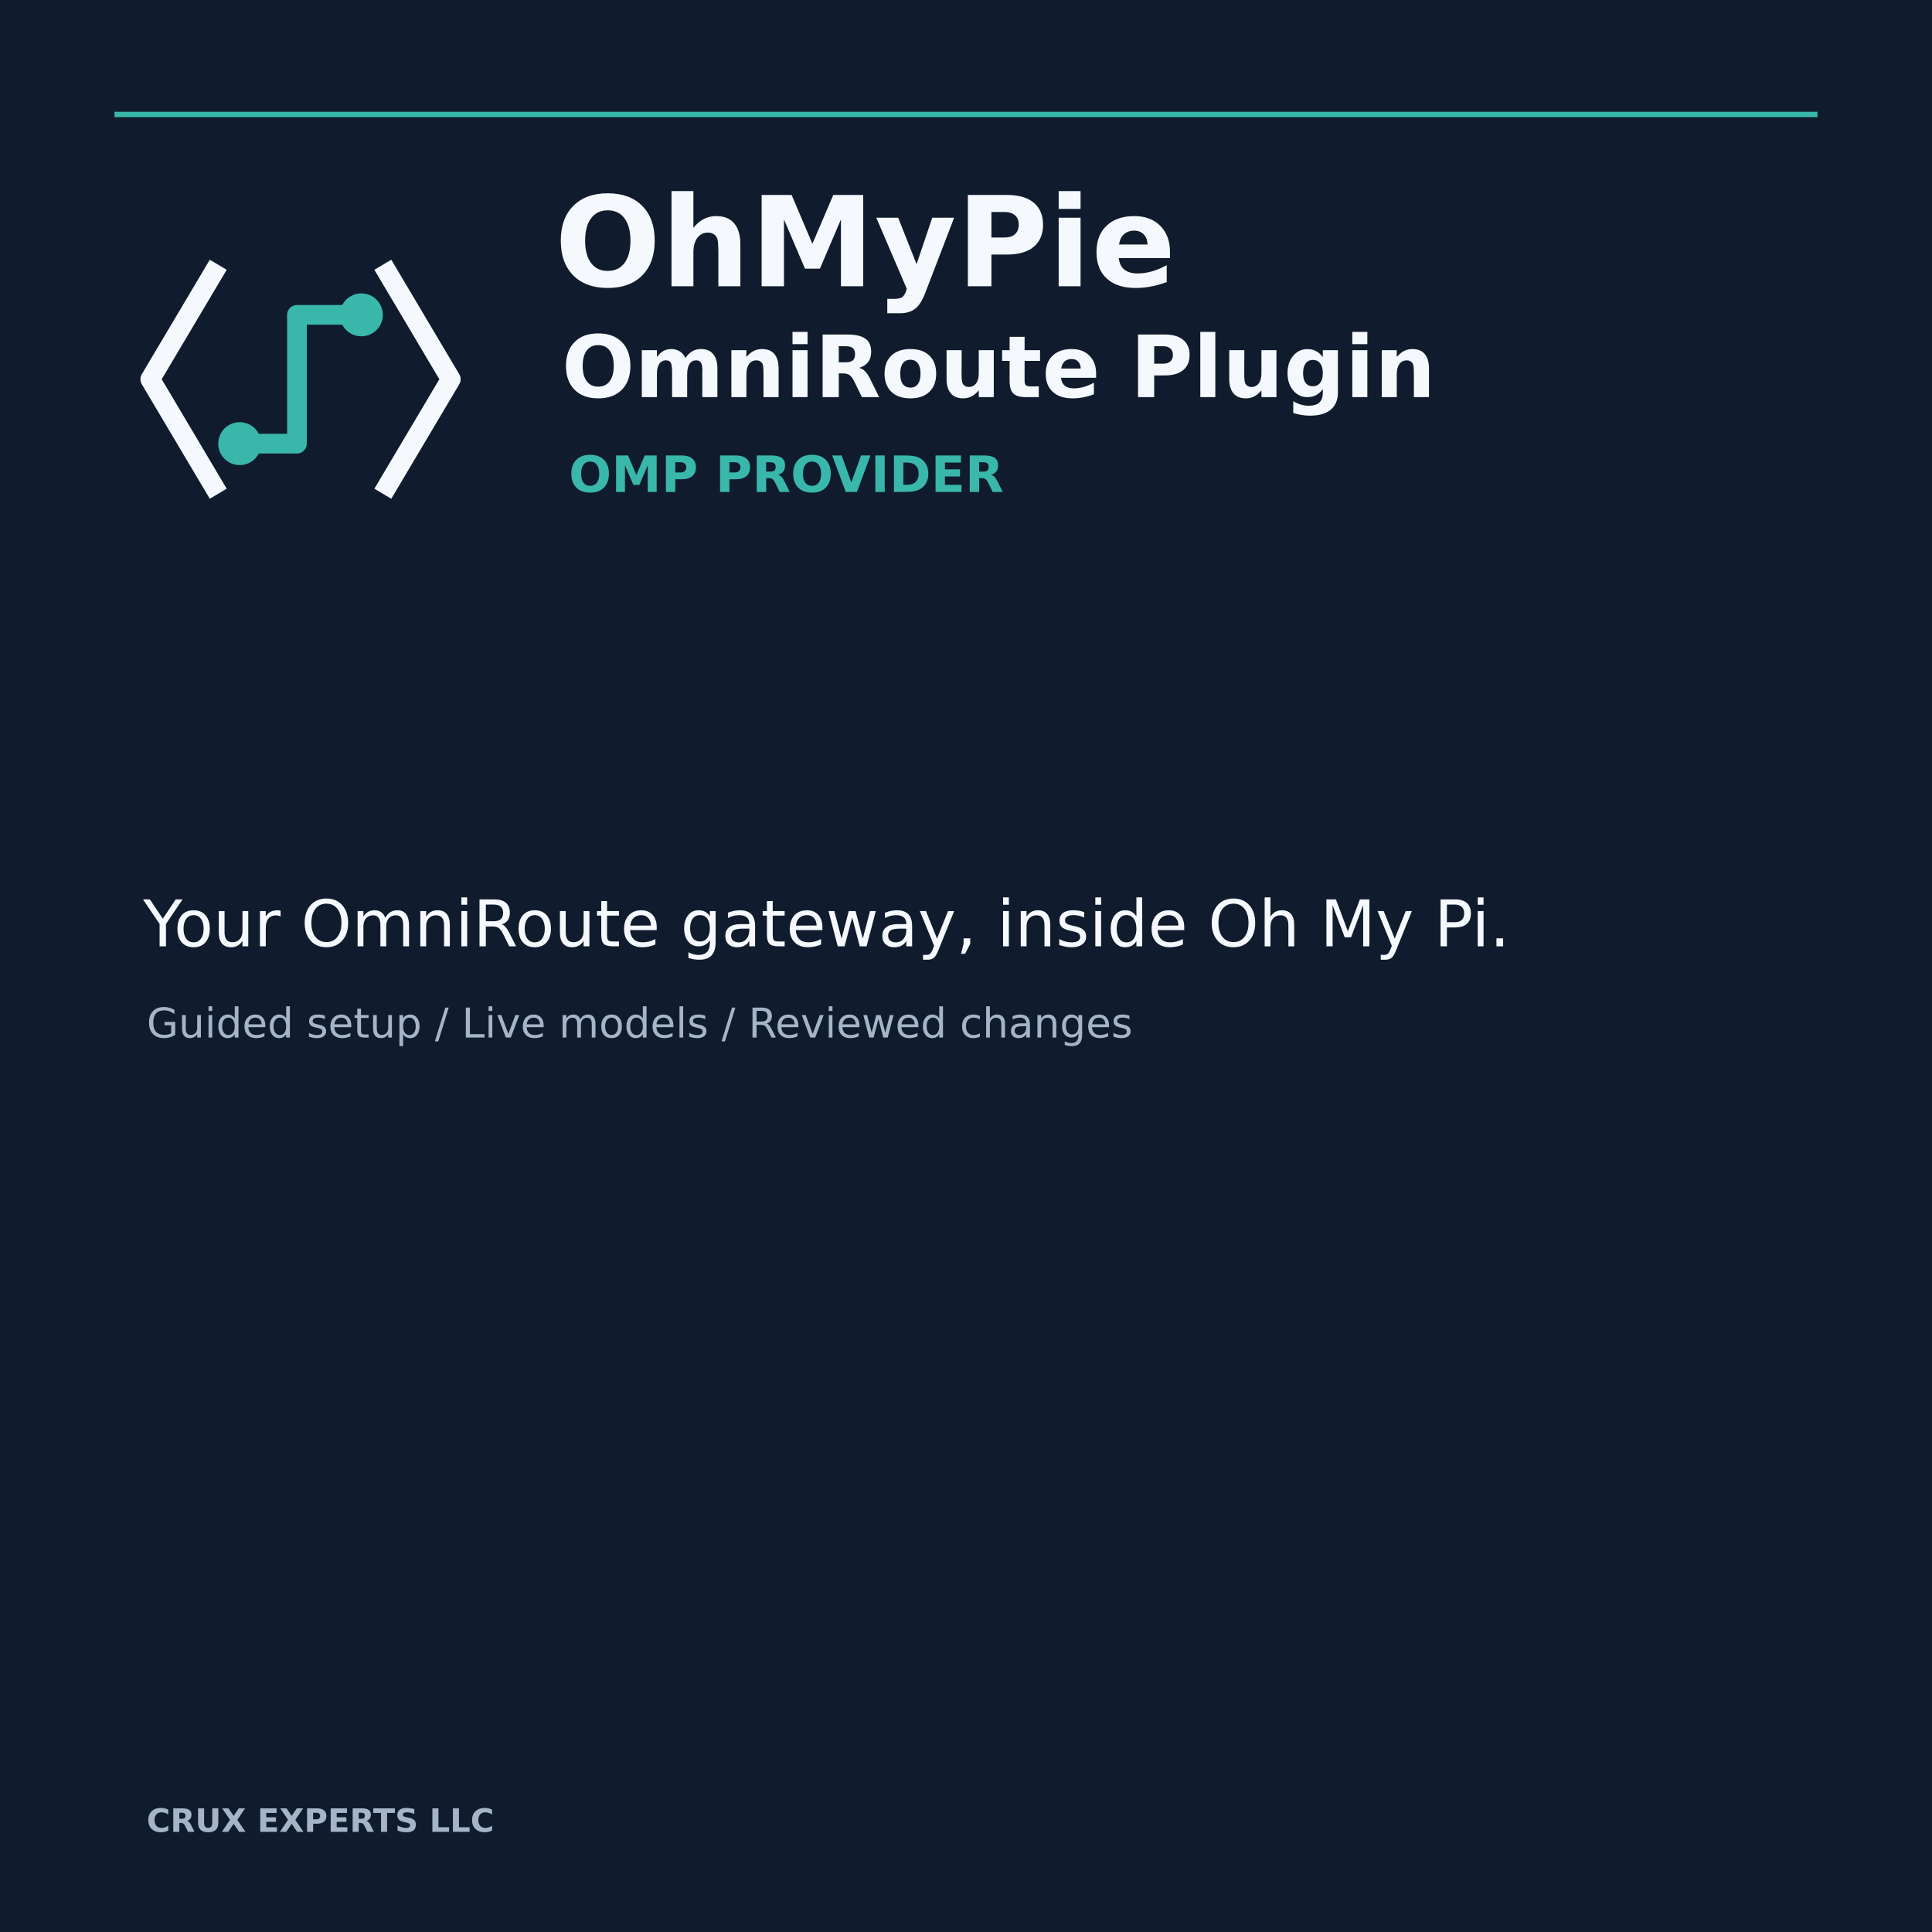
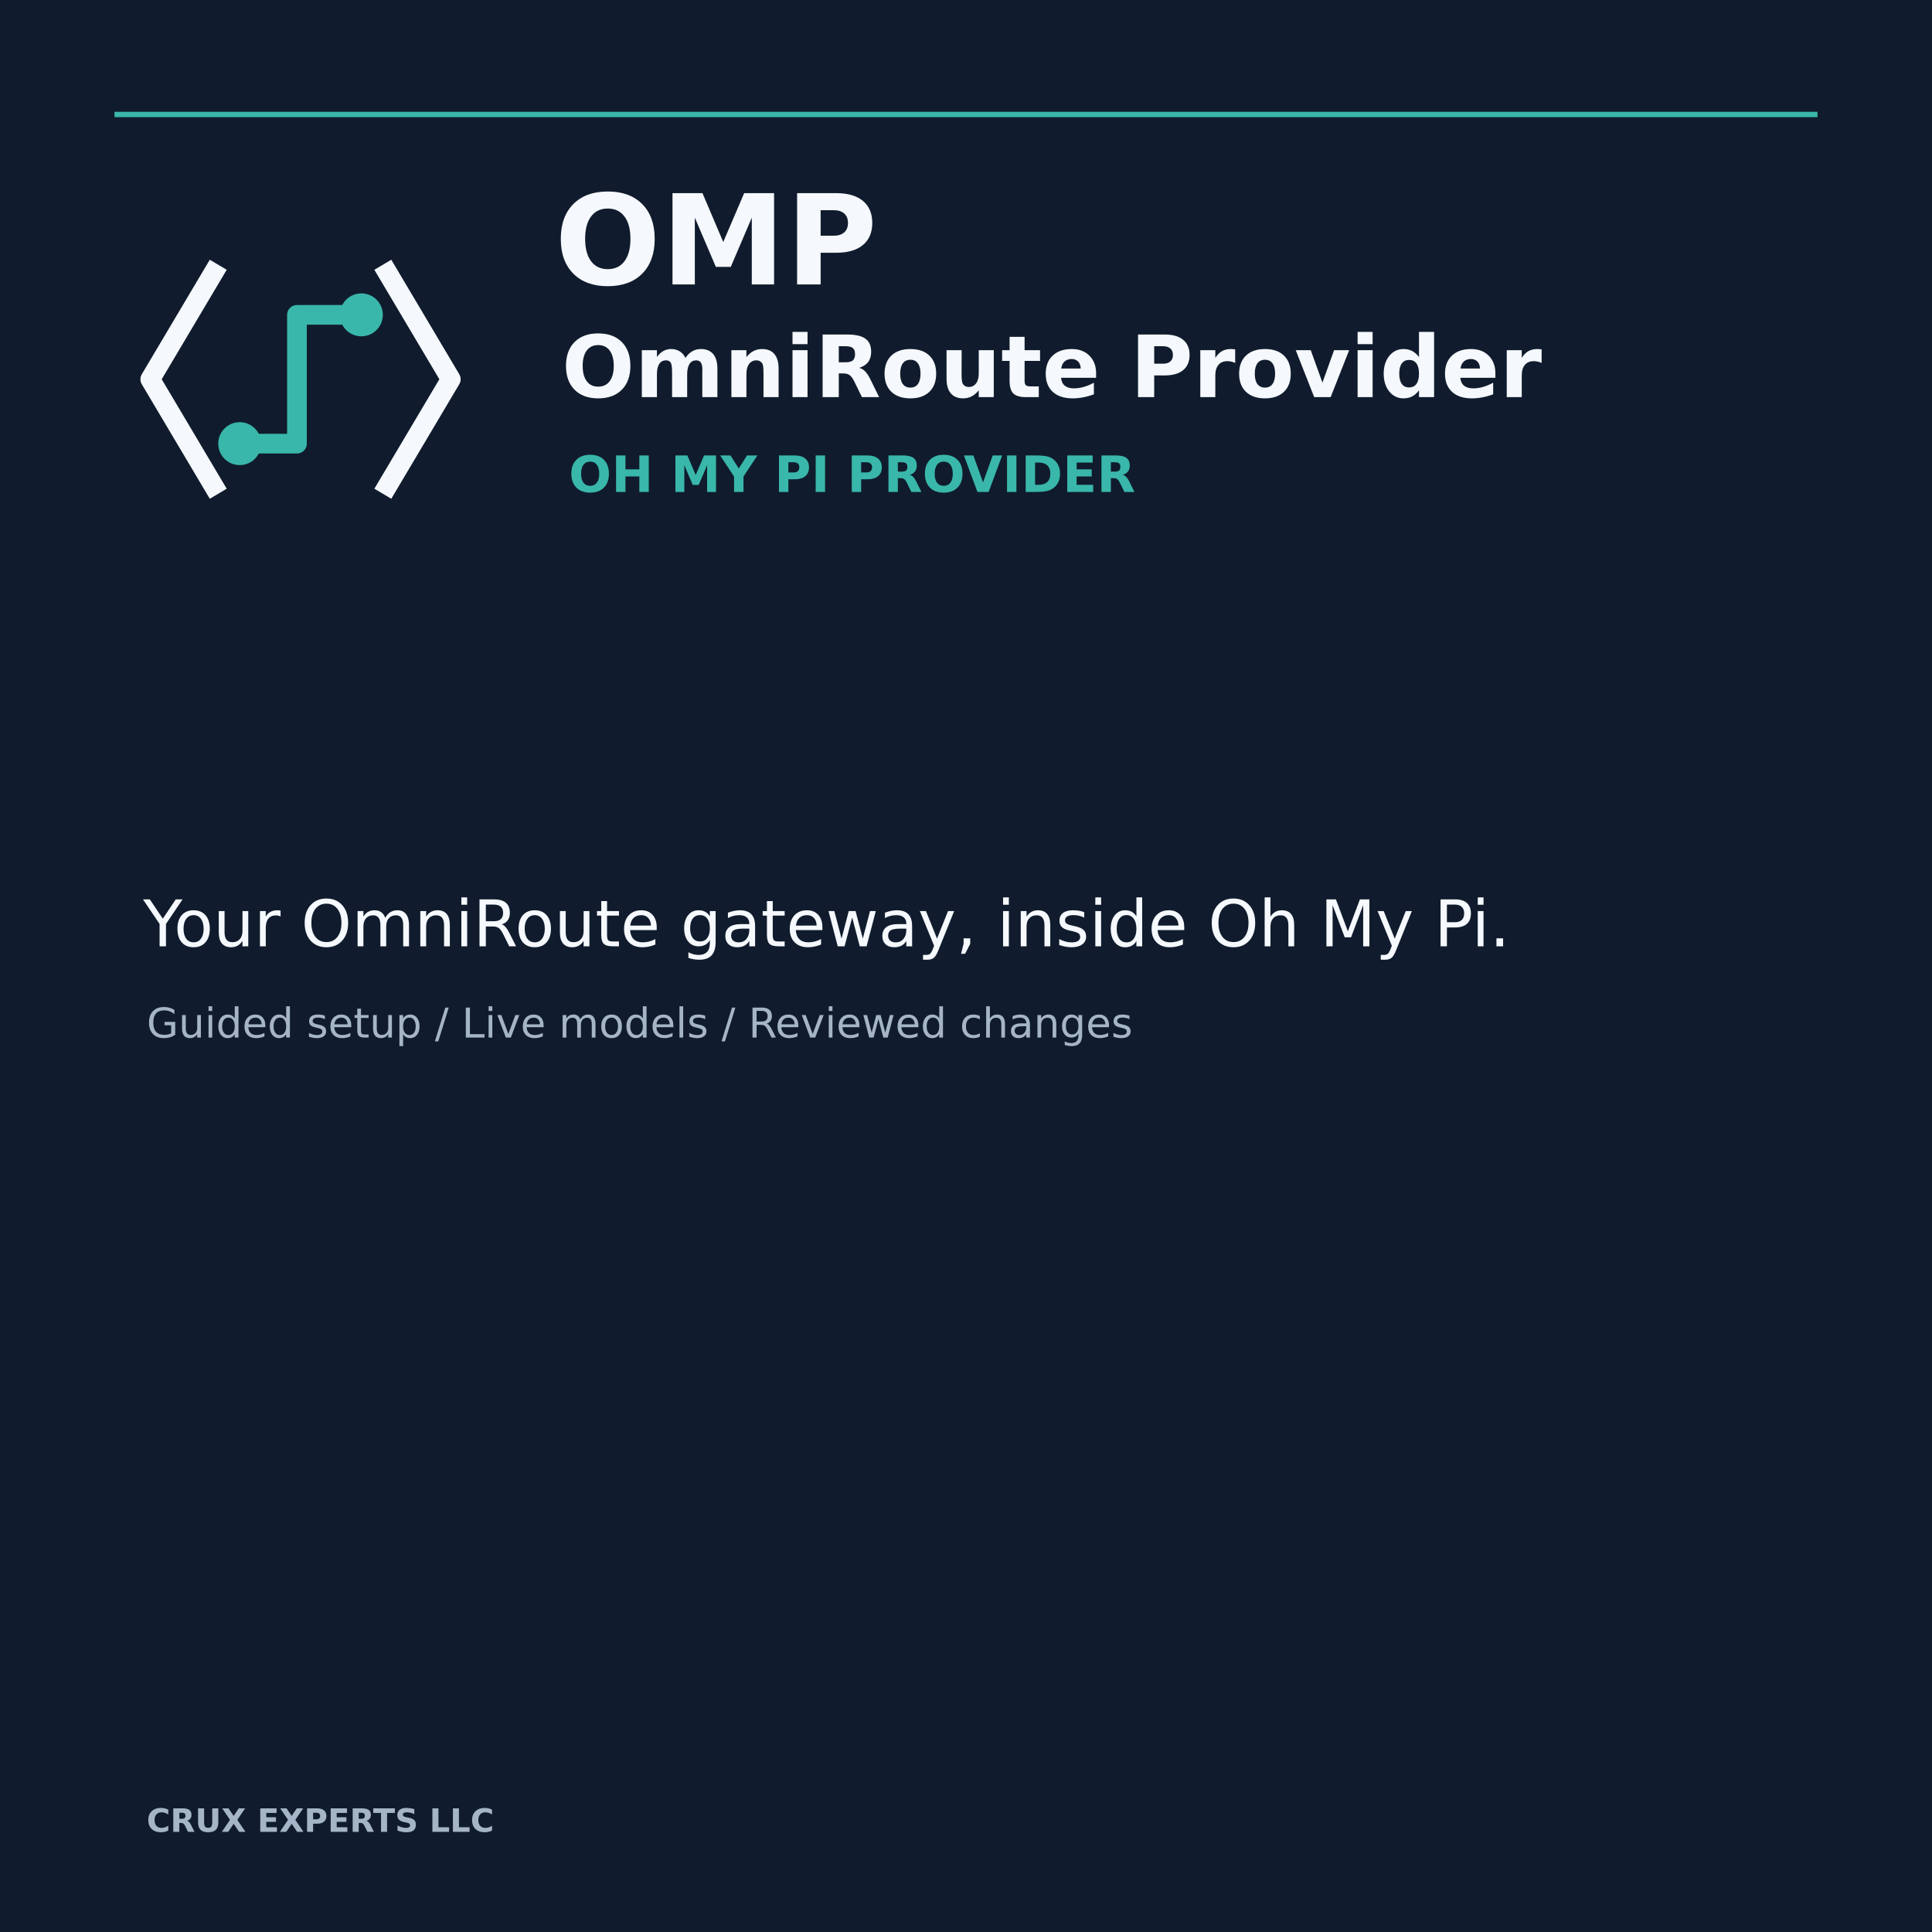
<svg xmlns="http://www.w3.org/2000/svg" width="1080" height="1080" viewBox="0 0 1080 1080" role="img" aria-labelledby="title description">
  <rect width="1080" height="1080" fill="#101c2d" />
  <polyline points="64,64 1016,64" fill="none" stroke="#39b7aa" stroke-width="3" stroke-linejoin="round" />
  <polyline points="122,148 84,212 122,276" fill="none" stroke="#f5f8fc" stroke-width="11" stroke-linejoin="round" />
  <polyline points="214,148 252,212 214,276" fill="none" stroke="#f5f8fc" stroke-width="11" stroke-linejoin="round" />
  <polyline points="134,248 166,248 166,176 202,176" fill="none" stroke="#39b7aa" stroke-width="11" stroke-linejoin="round" />
  <circle cx="134" cy="248" r="12" fill="#39b7aa" />
  <circle cx="202" cy="176" r="12" fill="#39b7aa" />
-   <text x="310" y="160" font-family="DejaVu Sans" font-size="70" font-weight="700" fill="#f5f8fc">OhMyPie</text>
-   <text x="314" y="222" font-family="DejaVu Sans" font-size="48" font-weight="700" fill="#f5f8fc">OmniRoute Plugin</text>
-   <text x="318" y="275" font-family="DejaVu Sans" font-size="28" font-weight="700" fill="#39b7aa">OMP PROVIDER</text>
+   <text x="310" y="159" font-family="DejaVu Sans" font-size="70" font-weight="700" fill="#f5f8fc">OMP</text>
+   <text x="314" y="222" font-family="DejaVu Sans" font-size="48" font-weight="700" fill="#f5f8fc">OmniRoute Provider</text>
+   <text x="318" y="275" font-family="DejaVu Sans" font-size="28" font-weight="700" fill="#39b7aa">OH MY PI PROVIDER</text>
  <text x="80" y="529" font-family="DejaVu Sans" font-size="36" font-weight="400" fill="#f5f8fc">Your OmniRoute gateway, inside Oh My Pi.</text>
  <text x="82" y="580" font-family="DejaVu Sans" font-size="23" font-weight="400" fill="#a5b5c7">Guided setup  /  Live models  /  Reviewed changes</text>
  <text x="82" y="1024" font-family="DejaVu Sans" font-size="18" font-weight="700" fill="#a5b5c7">CRUX EXPERTS LLC</text>
</svg>
